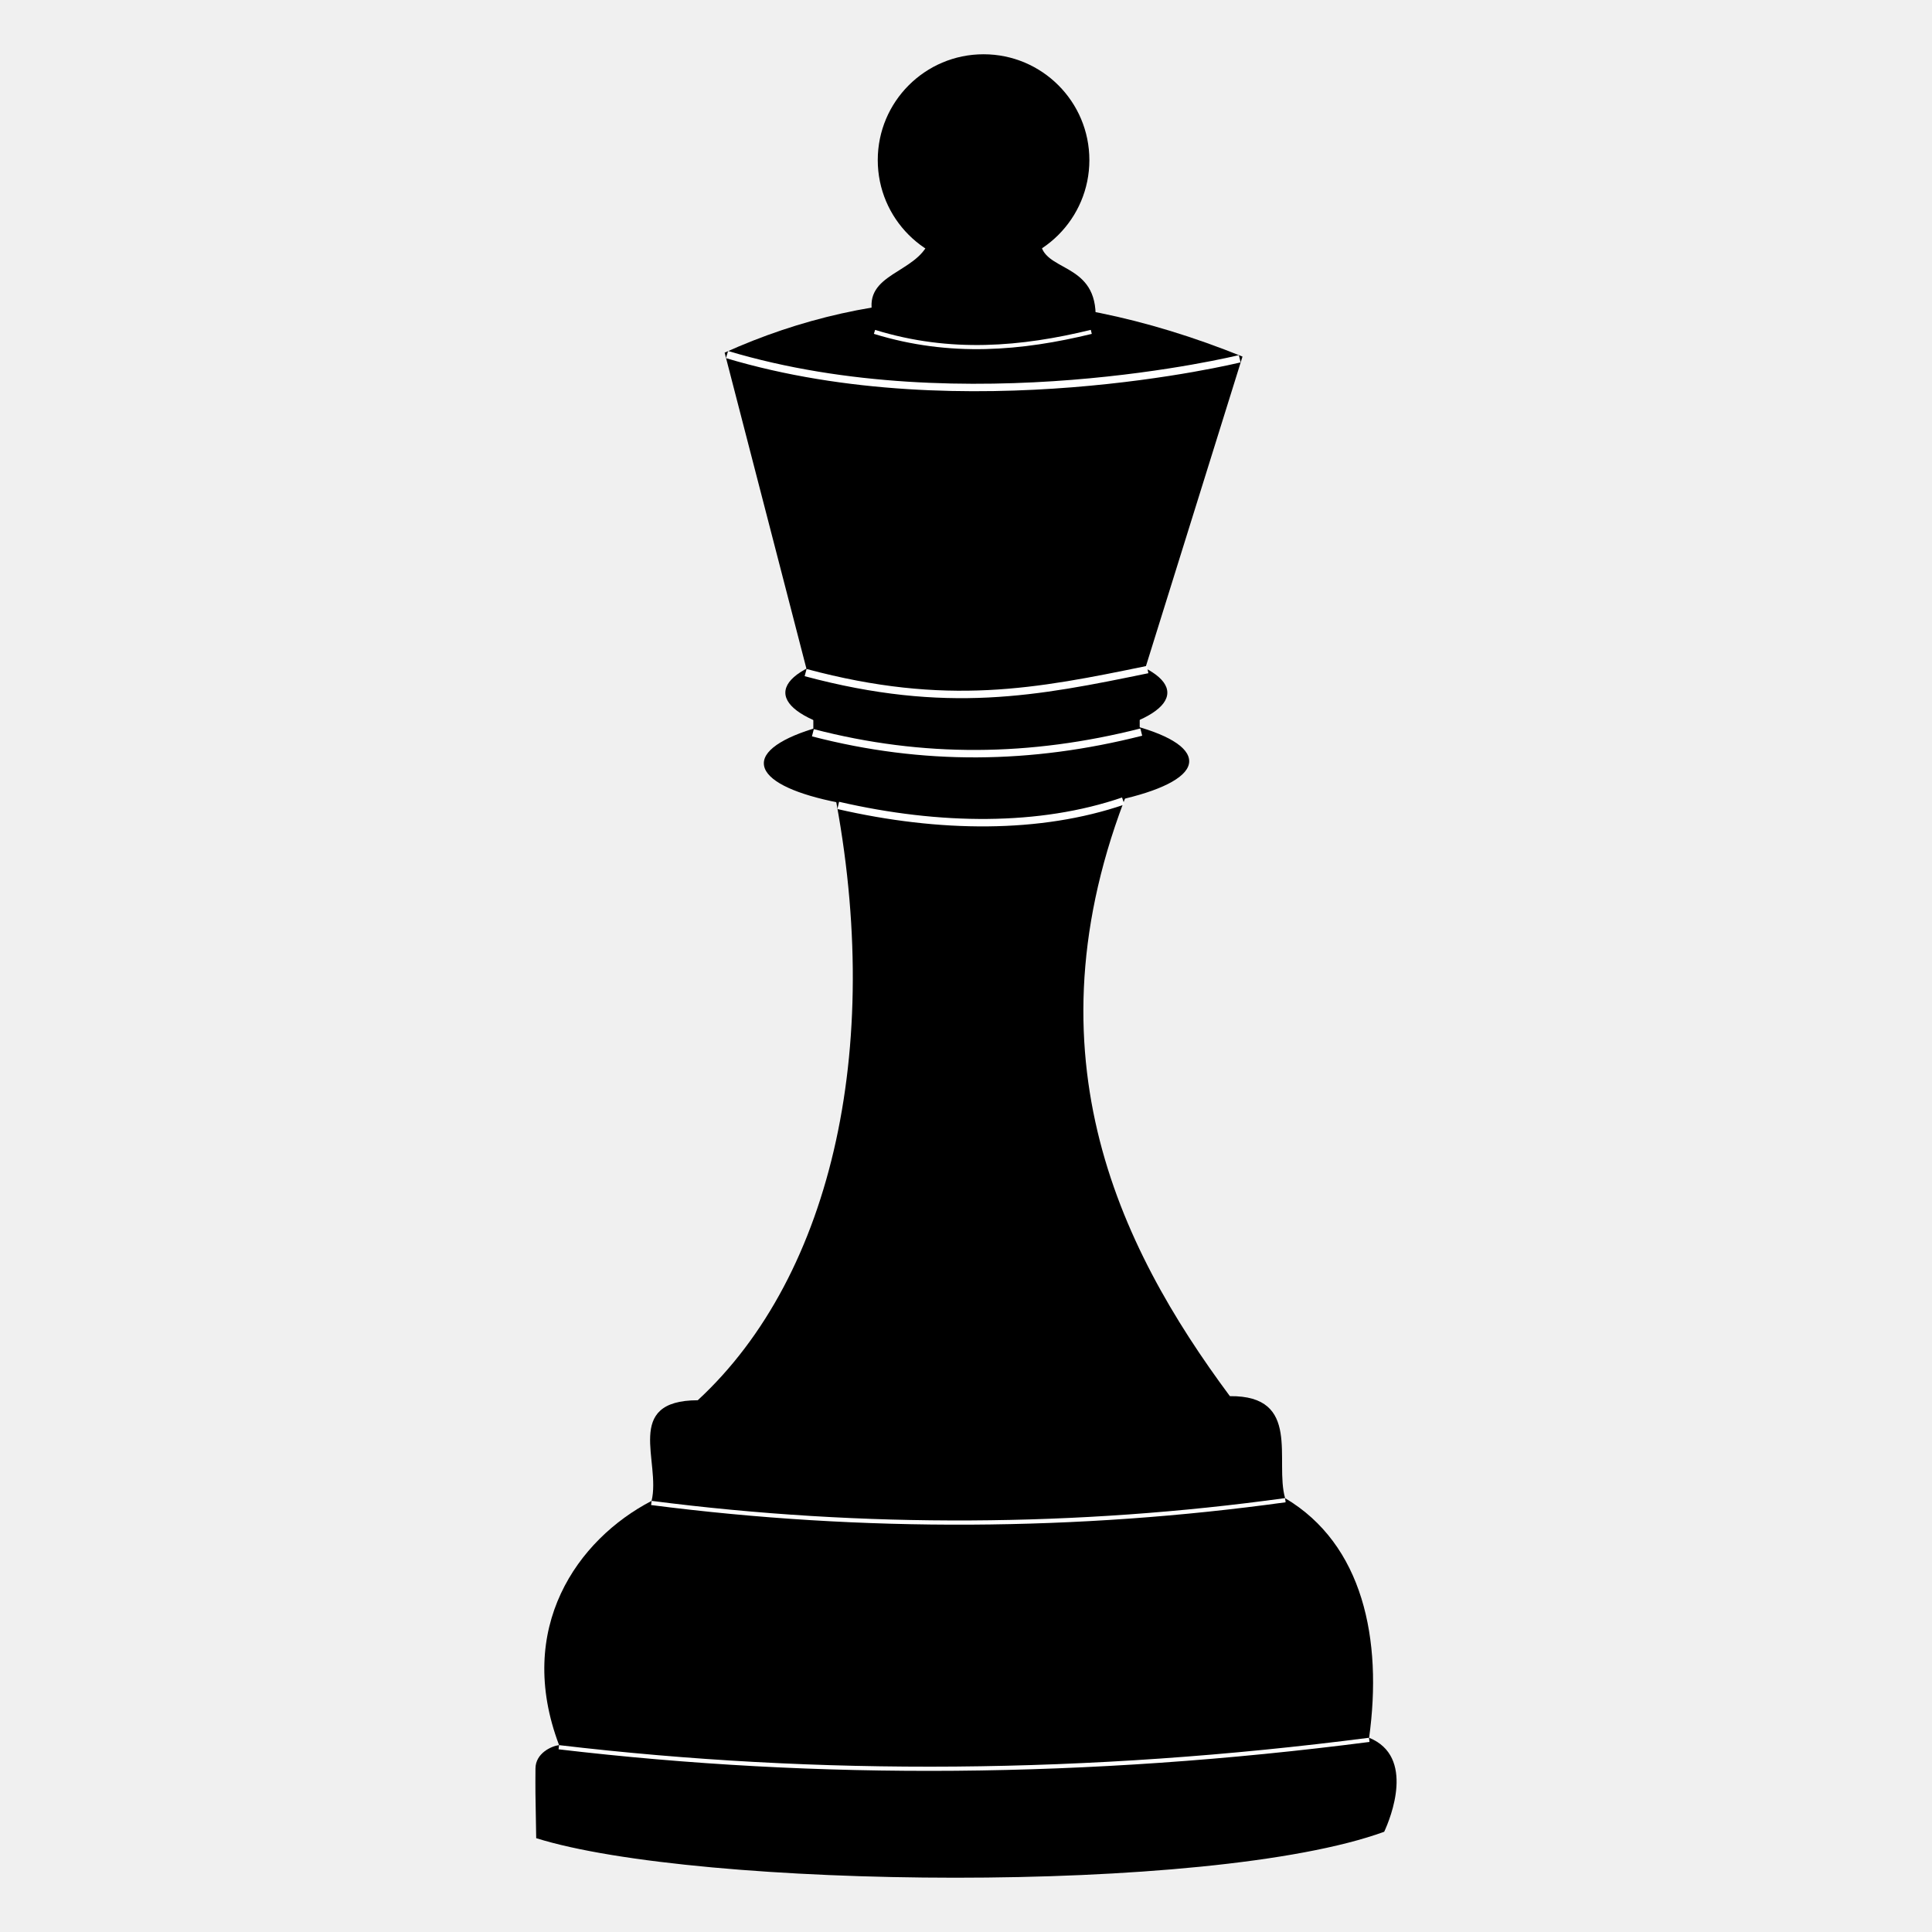
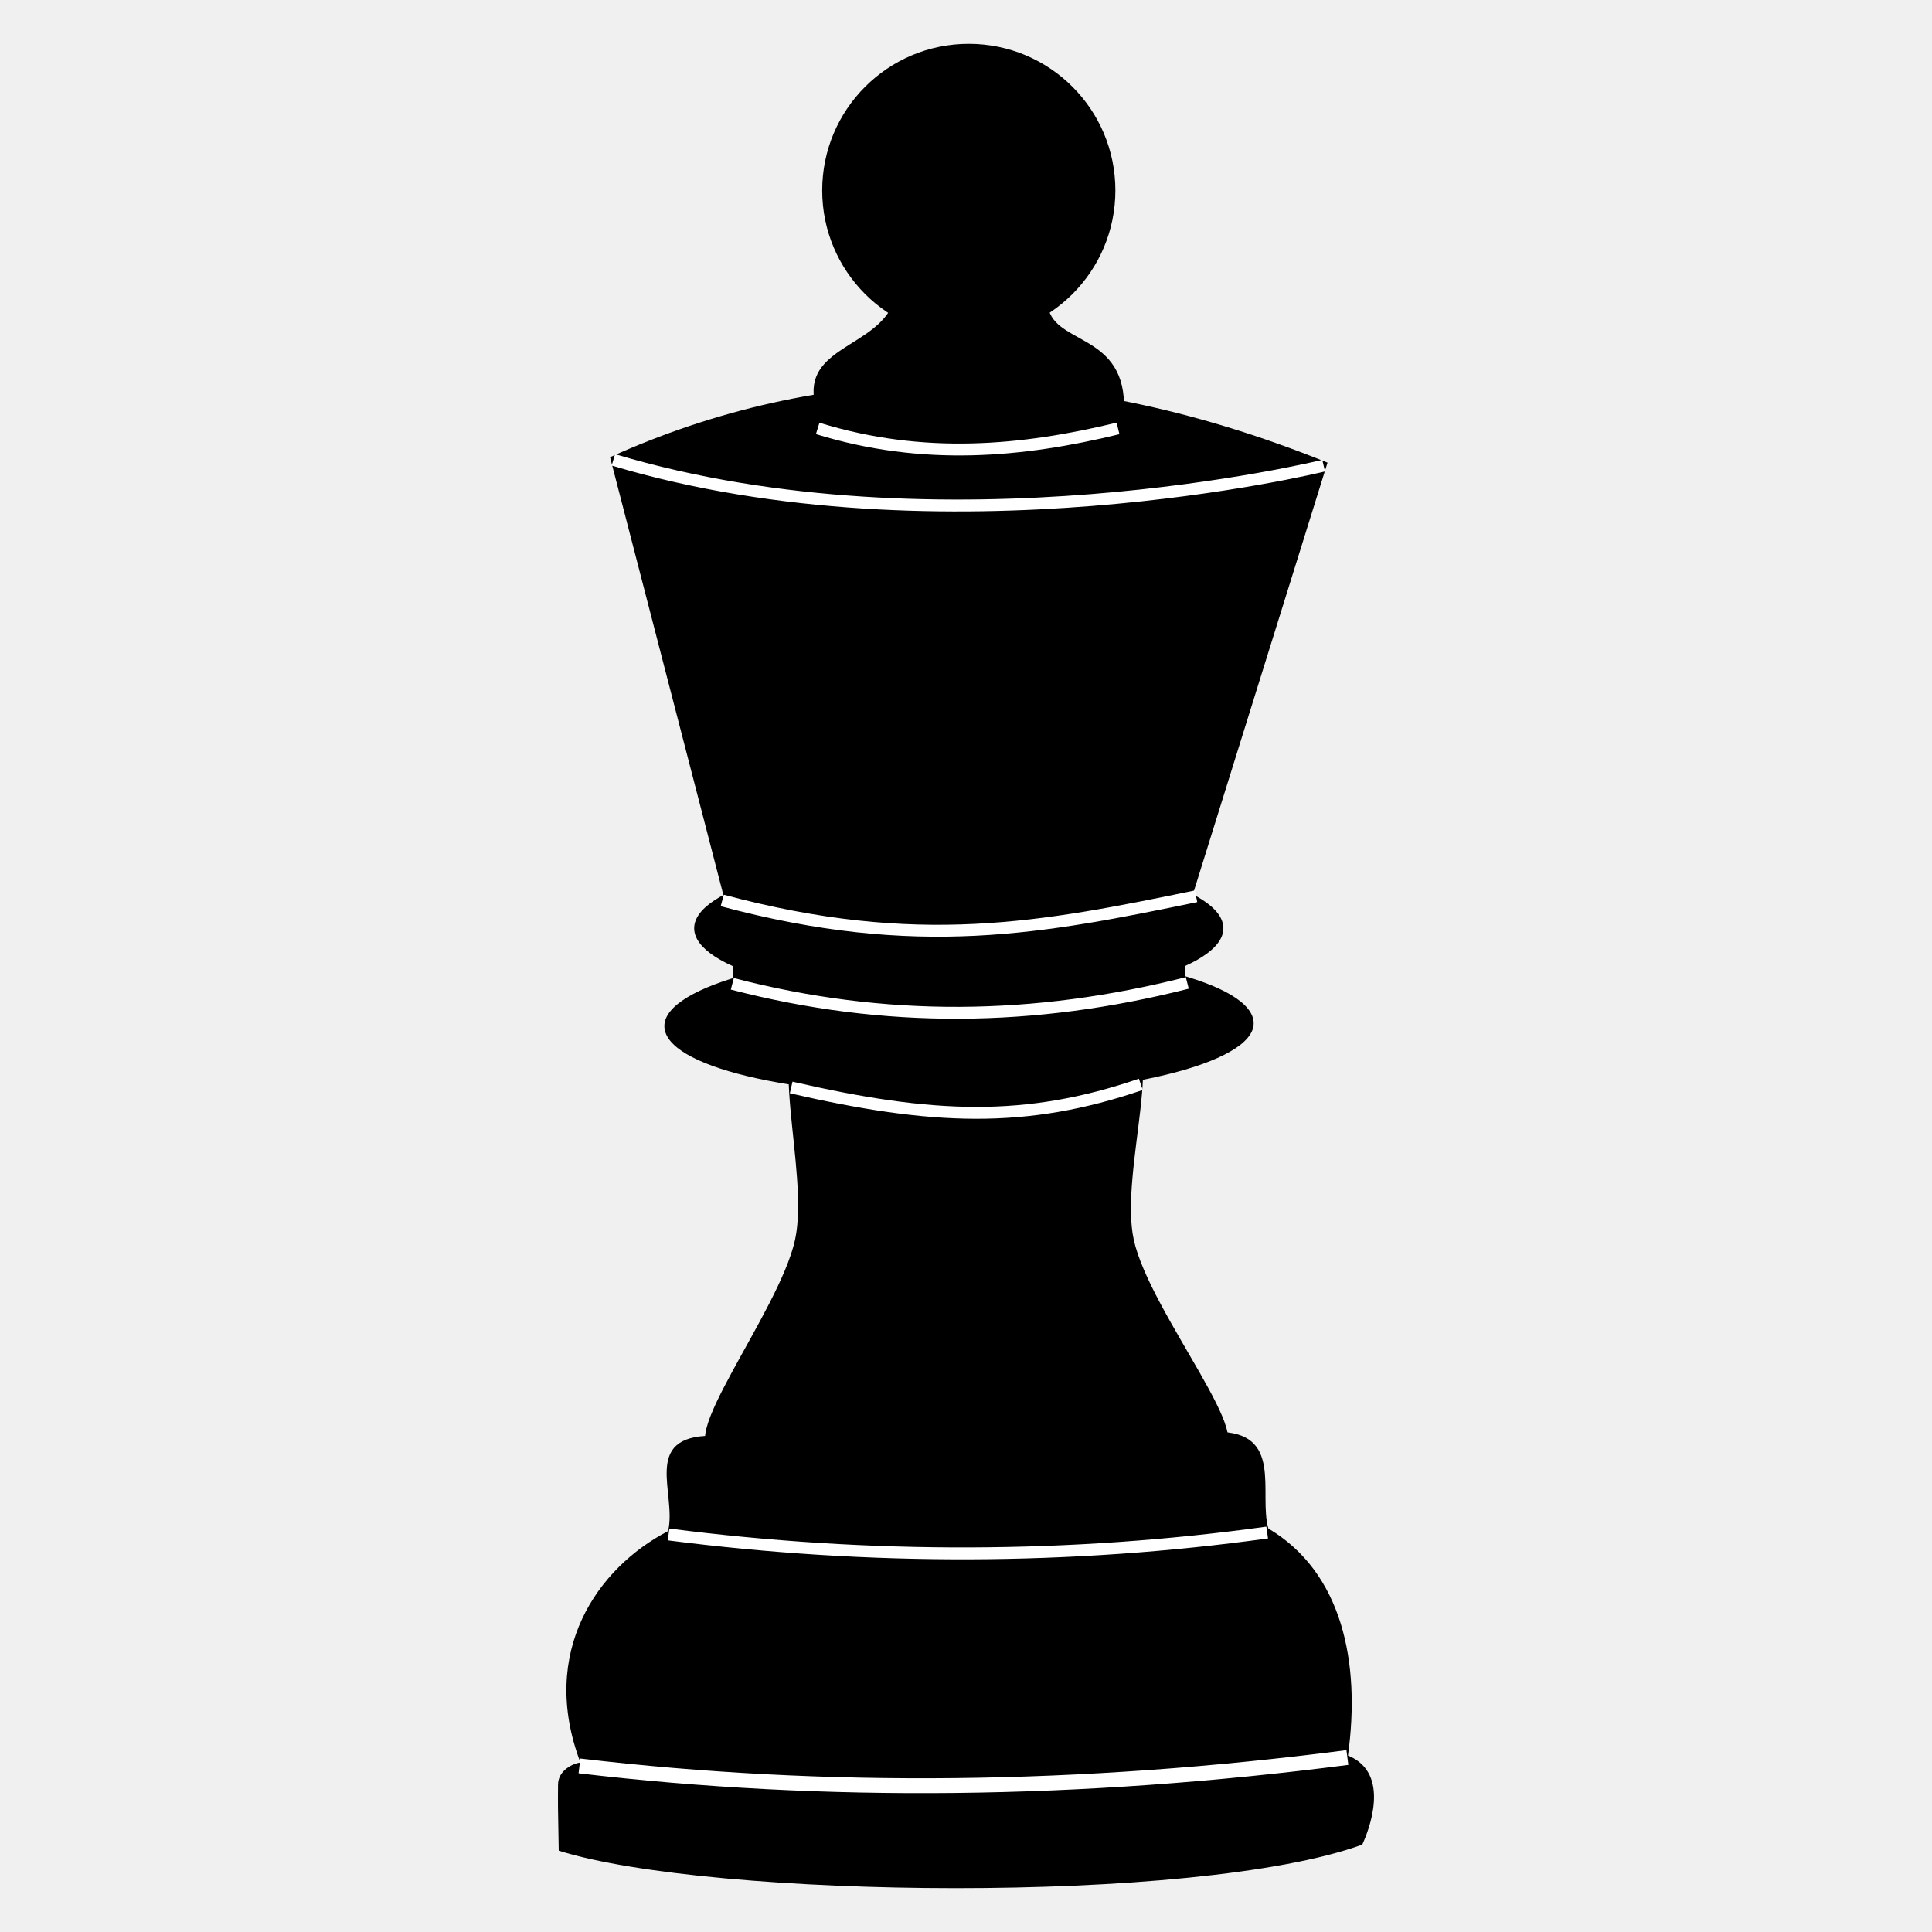
<svg xmlns="http://www.w3.org/2000/svg" width="130mm" height="130mm" viewBox="0 0 460.63 460.63" id="svg2" version="1.1">
  <defs id="defs4" />
  <g id="layer3" style="display:inline">
-     <path style="opacity:1;fill:#000000;fill-opacity:1;stroke:none;stroke-width:2.417;stroke-linecap:butt;stroke-linejoin:round;stroke-miterlimit:4;stroke-dasharray:none;stroke-opacity:1" d="m 270.346,185.097 c -27.065,64.461 -3.732,111.911 22.883,147.776 17.198,-0.176 10.608,15.424 13.168,24.324 18.563,11.005 23.272,33.66 20.026,57.122 11.046,4.465 5.13,19.123 3.598,22.412 -41.626,15.157 -163.853,13.556 -202.179,1.528 -0.213,-11.818 -0.207,-11.108 -0.173,-16.618 0.023,-3.65 3.825,-5.343 5.627,-5.572 -10.56,-27.871 4.33,-49.021 22.052,-58.22 2.282,-9.339 -6.829,-23.943 11.014,-24.001 32.36,-29.888 44.894,-85.769 31.922,-148.212 49.834,-0.002 53.818,-0.26 72.059,-0.538 z" id="rect6059" />
-     <path style="opacity:1;fill:#000000;fill-opacity:1;stroke:none;stroke-width:2.417;stroke-linecap:butt;stroke-linejoin:round;stroke-miterlimit:4;stroke-dasharray:none;stroke-opacity:1" d="m 283.528,181.5 c 0,6.914 -23.088,12.52 -51.568,12.52 -28.48,0 -49.844,-5.135 -49.844,-12.05 0,-6.914 22.461,-12.99 50.941,-12.99 28.48,0 50.471,5.605 50.471,12.52 z" id="ellipse6021" />
-     <path style="opacity:1;fill:#000000;fill-opacity:1;stroke:none;stroke-width:2.417;stroke-linecap:butt;stroke-linejoin:round;stroke-miterlimit:4;stroke-dasharray:none;stroke-opacity:1" d="m 172.769,84.076 c 35.837,-16.174 76.782,-17.94 123.469,0.94 L 272.773,160.241 c -30.415,8.523 -55.829,5.043 -80.407,-0.443 z" id="rect5944" />
-     <path style="opacity:1;fill:none;fill-rule:evenodd;stroke:#ffffff;stroke-width:1.773px;stroke-linecap:butt;stroke-linejoin:miter;stroke-opacity:1" d="m 173.337,84.536 c 56.784,17.02 121.884,1.084 122.236,0.999" id="path5966" />
-     <circle style="opacity:1;fill:#000000;fill-opacity:1;stroke:none;stroke-width:2.417;stroke-linecap:butt;stroke-linejoin:round;stroke-miterlimit:4;stroke-dasharray:none;stroke-opacity:1" id="path5971" cx="234.503" cy="38.166" r="25.227" />
-     <path style="opacity:1;fill:#000000;fill-opacity:1;stroke:none;stroke-width:2.417;stroke-linecap:butt;stroke-linejoin:round;stroke-miterlimit:4;stroke-dasharray:none;stroke-opacity:1" d="m 221.515,57.579 26.545,0 c 0.494,7.182 12.889,4.826 13.162,17.3 l -53.181,0 c -2.182,-9.719 10.37,-9.652 13.475,-17.3 z" id="rect5968" />
-     <ellipse style="opacity:1;fill:#000000;fill-opacity:1;stroke:none;stroke-width:2.417;stroke-linecap:butt;stroke-linejoin:round;stroke-miterlimit:4;stroke-dasharray:none;stroke-opacity:1" id="path6003" cx="232.78" cy="165.147" rx="45.536" ry="12.52" />
-     <rect style="opacity:1;fill:#000000;fill-opacity:1;stroke:none;stroke-width:2.417;stroke-linecap:butt;stroke-linejoin:round;stroke-miterlimit:4;stroke-dasharray:none;stroke-opacity:1" id="rect6009" width="77.813" height="9.314" x="193.916" y="169.026" ry="0" />
-     <path style="opacity:1;fill:none;fill-rule:evenodd;stroke:#ffffff;stroke-width:1.773px;stroke-linecap:butt;stroke-linejoin:miter;stroke-opacity:1" d="m 199.855,192.027 c 24.187,5.571 48.144,5.746 67.952,-1.047" id="path6017" />
-     <path id="path6019" d="m 192.076,160.36 c 33.589,9.018 55.218,4.701 81.538,-0.721" style="opacity:1;fill:none;fill-rule:evenodd;stroke:#ffffff;stroke-width:1.773px;stroke-linecap:butt;stroke-linejoin:miter;stroke-opacity:1" />
-     <path style="opacity:1;fill:none;fill-rule:evenodd;stroke:#ffffff;stroke-width:1.773px;stroke-linecap:butt;stroke-linejoin:miter;stroke-opacity:1" d="m 193.809,174.705 c 26.224,6.824 51.974,6.522 78.294,-0.154" id="path6023" />
-     <path style="fill:none;fill-rule:evenodd;stroke:#ffffff;stroke-width:1px;stroke-linecap:butt;stroke-linejoin:miter;stroke-opacity:1" d="m 306.453,357.677 c -49.318,6.82 -100.501,7.173 -151.152,0.66" id="path6091" />
-     <path style="fill:none;fill-rule:evenodd;stroke:#ffffff;stroke-width:1px;stroke-linecap:butt;stroke-linejoin:miter;stroke-opacity:1" d="m 133.235,416.575 c 61.901,7.297 125.995,6.921 193.221,-1.757" id="path6095" />
-     <path style="fill:none;fill-rule:evenodd;stroke:#ffffff;stroke-width:0.985px;stroke-linecap:butt;stroke-linejoin:miter;stroke-opacity:1" d="m 208.5,79.127 c 18.116,5.595 35.182,4.017 51.687,0" id="path6114" />
+     <g id="g4212" transform="matrix(1.097211,0,0,1.097211,-22.38917,-24.26009)">
+       <g transform="matrix(0.8636314,0,0,0.8636314,31.40773,46.21008)" id="g4205">
+         <g id="g4161" transform="translate(117.3797,2.31595)">
+           <path id="rect6059" d="m 175.849,330.045 c 17.198,-0.176 10.608,15.424 13.168,24.324 18.563,11.005 23.272,33.66 20.026,57.122 11.046,4.465 5.13,19.123 3.598,22.412 -41.626,15.157 -163.853,13.556 -202.179,1.528 -0.213,-11.818 -0.207,-11.108 -0.173,-16.618 0.023,-3.65 3.825,-5.343 5.627,-5.572 -10.56,-27.871 4.33,-49.021 22.052,-58.22 2.282,-9.339 -6.829,-23.943 11.014,-24.001 61.255,-1.938 41.837,-0.23 126.866,-0.974 z" style="opacity:1;fill:#000000;fill-opacity:1;stroke:none;stroke-width:2.417;stroke-linecap:butt;stroke-linejoin:round;stroke-miterlimit:4;stroke-dasharray:none;stroke-opacity:1" />
+           <path id="path6091" d="m 188.72,355.379 c -49.318,6.82 -99.97,6.996 -150.622,0.483" style="fill:none;fill-rule:evenodd;stroke:#ffffff;stroke-width:2.991;stroke-linecap:butt;stroke-linejoin:miter;stroke-miterlimit:4;stroke-dasharray:none;stroke-opacity:1" />
+           <path id="path6095" d="m 15.678,414.1 c 61.901,7.297 125.995,6.568 193.221,-2.11" style="fill:none;fill-rule:evenodd;stroke:#ffffff;stroke-width:3.739;stroke-linecap:butt;stroke-linejoin:miter;stroke-miterlimit:4;stroke-dasharray:none;stroke-opacity:1" />
+         </g>
+         <path style="opacity:1;fill:#000000;fill-opacity:1;stroke:none;stroke-width:1.772;stroke-linecap:butt;stroke-linejoin:round;stroke-miterlimit:4;stroke-dasharray:none;stroke-opacity:1" d="m 191.431,231.105 c 34.005,-0.747 43.192,-0.747 77.851,0 12.575,0.271 -0.546,35.674 3.25,52.943 4.067,18.498 33.201,52.842 20.625,52.943 -31.116,0.248 -77.179,0.248 -125.357,0 -12.375,-0.064 15.48,-34.571 19.5,-52.943 3.783,-17.292 -8.243,-52.671 4.131,-52.943 z" id="rect4166" />
+       </g>
+       <g transform="matrix(1.262686,0,0,1.262686,-65.18261,15.29464)" id="g4148">
+         <path style="opacity:1;fill:#000000;fill-opacity:1;stroke:none;stroke-width:2.417;stroke-linecap:butt;stroke-linejoin:round;stroke-miterlimit:4;stroke-dasharray:none;stroke-opacity:1" d="m 283.528,181.5 c 0,6.914 -23.088,12.52 -51.568,12.52 -28.48,0 -49.844,-5.135 -49.844,-12.05 0,-6.914 22.461,-12.99 50.941,-12.99 28.48,0 50.471,5.605 50.471,12.52 z" id="ellipse6021" />
+         <path style="opacity:1;fill:#000000;fill-opacity:1;stroke:none;stroke-width:2.417;stroke-linecap:butt;stroke-linejoin:round;stroke-miterlimit:4;stroke-dasharray:none;stroke-opacity:1" d="m 172.769,84.076 c 35.837,-16.174 76.782,-17.94 123.469,0.94 L 272.773,160.241 c -30.415,8.523 -55.829,5.043 -80.407,-0.443 z" id="rect5944" />
+         <path style="opacity:1;fill:none;fill-rule:evenodd;stroke:#ffffff;stroke-width:2.046;stroke-linecap:butt;stroke-linejoin:miter;stroke-opacity:1;stroke-miterlimit:4;stroke-dasharray:none" d="m 173.337,84.536 c 56.784,17.02 121.884,1.084 122.236,0.999" id="path5966" />
+         <circle style="opacity:1;fill:#000000;fill-opacity:1;stroke:none;stroke-width:2.417;stroke-linecap:butt;stroke-linejoin:round;stroke-miterlimit:4;stroke-dasharray:none;stroke-opacity:1" id="path5971" cx="234.503" cy="38.166" r="25.227" />
+         <path style="opacity:1;fill:#000000;fill-opacity:1;stroke:none;stroke-width:2.417;stroke-linecap:butt;stroke-linejoin:round;stroke-miterlimit:4;stroke-dasharray:none;stroke-opacity:1" d="m 221.515,57.579 26.545,0 c 0.494,7.182 12.889,4.826 13.162,17.3 l -53.181,0 c -2.182,-9.719 10.37,-9.652 13.475,-17.3 z" id="rect5968" />
+         <ellipse style="opacity:1;fill:#000000;fill-opacity:1;stroke:none;stroke-width:2.417;stroke-linecap:butt;stroke-linejoin:round;stroke-miterlimit:4;stroke-dasharray:none;stroke-opacity:1" id="path6003" cx="232.78" cy="165.147" rx="45.536" ry="12.52" />
+         <rect style="opacity:1;fill:#000000;fill-opacity:1;stroke:none;stroke-width:2.417;stroke-linecap:butt;stroke-linejoin:round;stroke-miterlimit:4;stroke-dasharray:none;stroke-opacity:1" id="rect6009" width="77.813" height="9.314" x="193.916" y="169.026" ry="0" />
+         <path style="opacity:1;fill:none;fill-rule:evenodd;stroke:#ffffff;stroke-width:2.046;stroke-linecap:butt;stroke-linejoin:miter;stroke-miterlimit:4;stroke-dasharray:none;stroke-opacity:1" d="m 203.938,192.538 c 24.187,5.571 40.36,6.257 60.169,-0.537" id="path6017" />
+         <path id="path6019" d="m 192.076,160.36 c 33.589,9.018 55.218,4.701 81.538,-0.721" style="opacity:1;fill:none;fill-rule:evenodd;stroke:#ffffff;stroke-width:2.046;stroke-linecap:butt;stroke-linejoin:miter;stroke-opacity:1;stroke-miterlimit:4;stroke-dasharray:none" />
+         <path style="opacity:1;fill:none;fill-rule:evenodd;stroke:#ffffff;stroke-width:2.046;stroke-linecap:butt;stroke-linejoin:miter;stroke-opacity:1;stroke-miterlimit:4;stroke-dasharray:none" d="m 193.809,174.705 c 26.224,6.824 51.974,6.522 78.294,-0.154" id="path6023" />
+         <path style="fill:none;fill-rule:evenodd;stroke:#ffffff;stroke-width:2.046;stroke-linecap:butt;stroke-linejoin:miter;stroke-opacity:1;stroke-miterlimit:4;stroke-dasharray:none" d="m 208.5,79.127 c 18.116,5.595 35.182,4.017 51.687,0" id="path6114" />
+       </g>
+     </g>
  </g>
</svg>
